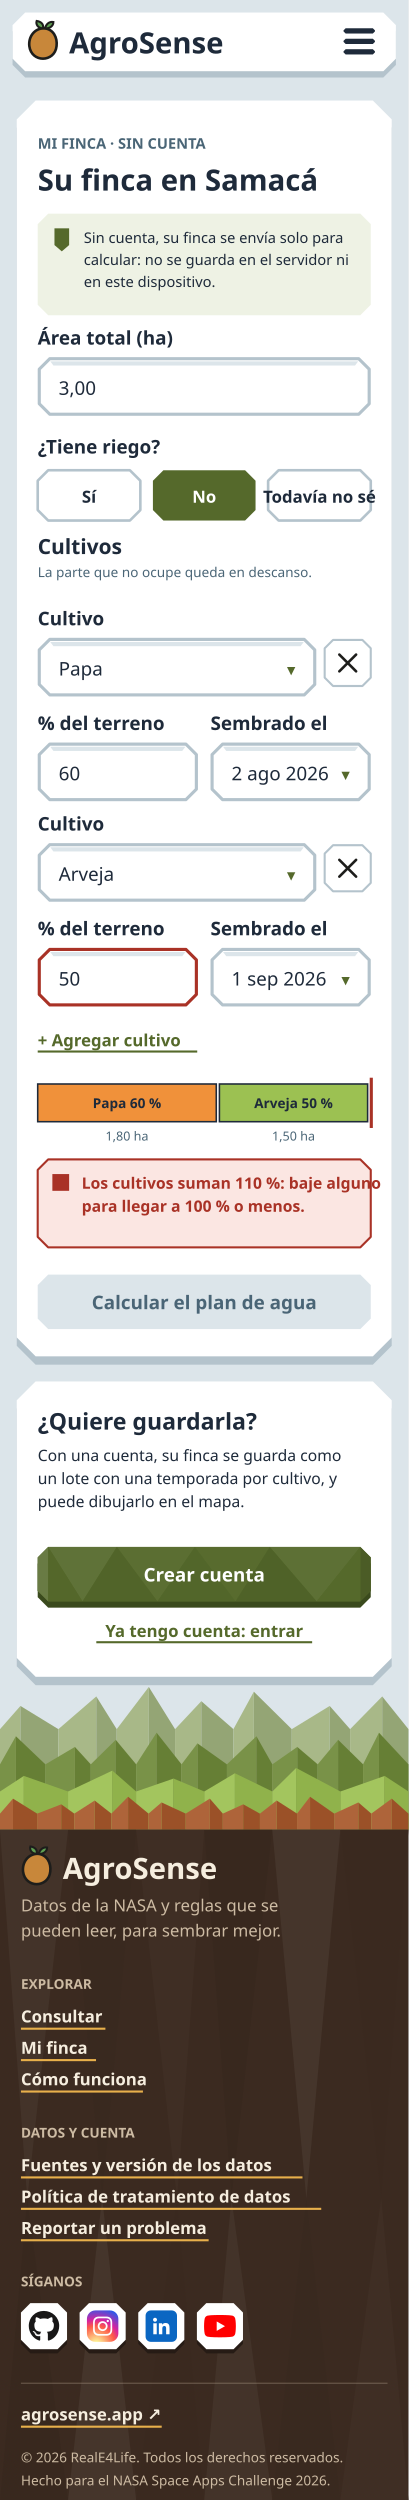
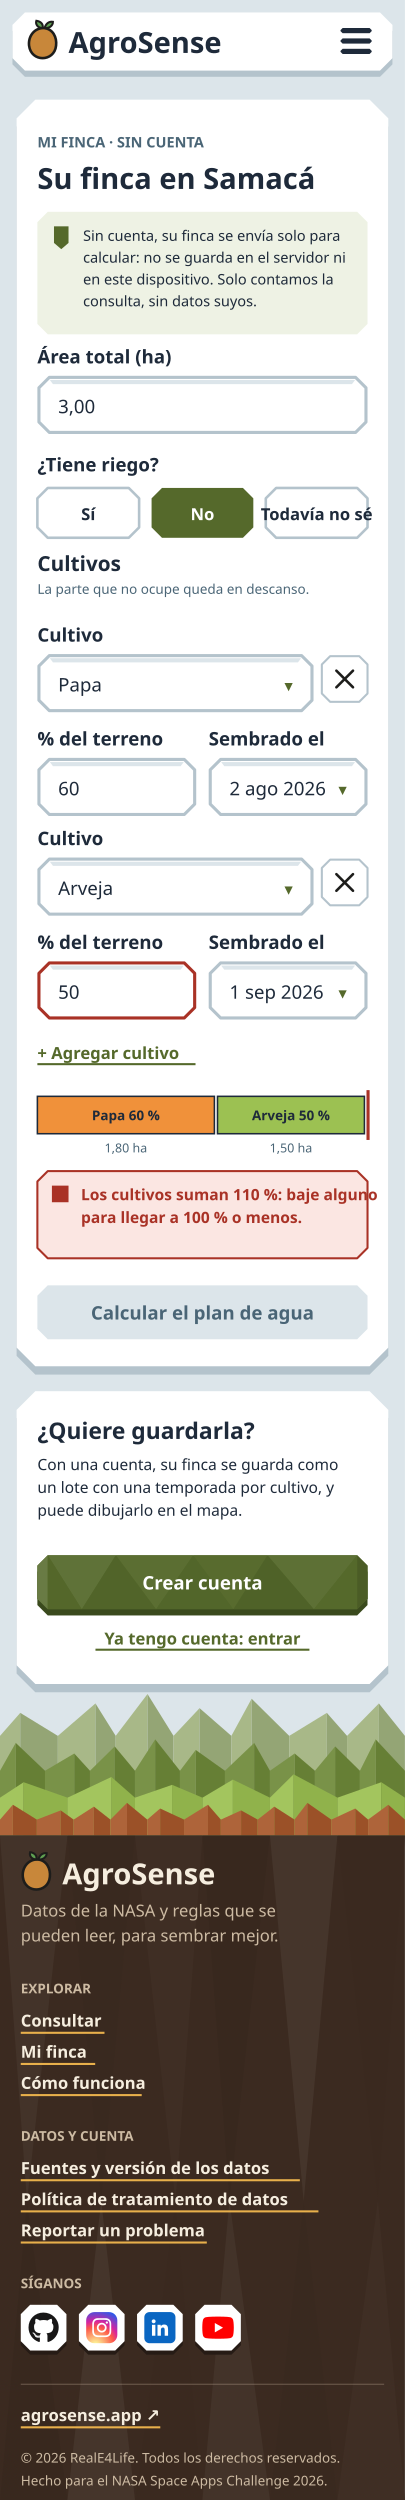
- <svg xmlns="http://www.w3.org/2000/svg" width="390" height="2387" viewBox="0 0 390 2387">
-   <rect width="390" height="2387" fill="#DCE5EA" />
+ <svg xmlns="http://www.w3.org/2000/svg" width="390" height="2408" viewBox="0 0 390 2408">
+   <rect width="390" height="2408" fill="#DCE5EA" />
  <g id="barra" transform="translate(0 0)">
    <polygon points="24,18 366,18 378,30 378,62 366,74 24,74 12,62 12,30" fill="#B4C3CC" />
    <polygon points="24,12 366,12 378,24 378,56 366,68 24,68 12,56 12,24" fill="#FFFFFF" />
    <g id="marca" transform="translate(26 18)">
      <path d="M16 9c9 .6 13 9 12 17-.8 8-7 12-13 12S3 34 2 26C1 17 7 9 16 9z" fill="#C8873A" stroke="#1D1D1B" stroke-width="2.5" />
      <path d="M15 9c-5 0-7-4-6-7 4 .6 7 3 6 7zm2 0c4 .6 8-2 8-6-4-.6-7 2-8 6z" fill="#5FA052" stroke="#1D1D1B" stroke-width="2" />
      <text x="40" y="33" font-family="Fredoka" font-weight="600" font-size="28" fill="#1E2A3A" text-anchor="start">AgroSense</text>
    </g>
    <polygon points="330,27 356,27 358,29 358,30 356,32 330,32 328,30 328,29" fill="#1E2A3A" />
    <polygon points="330,37 356,37 358,39 358,40 356,42 330,42 328,40 328,39" fill="#1E2A3A" />
    <polygon points="330,47 356,47 358,49 358,50 356,52 330,52 328,50 328,49" fill="#1E2A3A" />
  </g>
  <g id="tarjeta" transform="translate(16 96)">
-     <polygon points="18,8 340,8 358,26 358,1189 340,1207 18,1207 0,1189 0,26" fill="#B4C3CC" />
-     <polygon points="18,0 340,0 358,18 358,1181 340,1199 18,1199 0,1181 0,18" fill="#FFFFFF" />
+     <polygon points="18,8 340,8 358,26 358,1210 340,1228 18,1228 0,1210 0,26" fill="#B4C3CC" />
+     <polygon points="18,0 340,0 358,18 358,1202 340,1220 18,1220 0,1202 0,18" fill="#FFFFFF" />
  </g>
  <g id="finca-temporal" transform="translate(36 142)">
    <text x="0" y="0" font-family="Atkinson Hyperlegible" font-weight="700" font-size="14" fill="#4A6576" text-anchor="start">MI FINCA · SIN CUENTA</text>
    <text x="0" y="40" font-family="Fredoka" font-weight="600" font-size="28" fill="#1E2A3A" text-anchor="start">Su finca en Samacá</text>
    <g id="aviso-no-se-guarda" transform="translate(0 62)">
-       <polygon points="10,0 308,0 318,10 318,87 308,97 10,97 0,87 0,10" fill="#EEF2E4" />
+       <polygon points="10,0 308,0 318,10 318,108 308,118 10,118 0,108 0,10" fill="#EEF2E4" />
      <polygon points="16,14 30,14 30,30 23,36 16,30" fill="#55692B" />
      <text x="44" y="28" font-family="Atkinson Hyperlegible" font-weight="400" font-size="14" fill="#1E2A3A" text-anchor="start">Sin cuenta, su finca se envía solo para</text>
      <text x="44" y="49" font-family="Atkinson Hyperlegible" font-weight="400" font-size="14" fill="#1E2A3A" text-anchor="start">calcular: no se guarda en el servidor ni</text>
-       <text x="44" y="70" font-family="Atkinson Hyperlegible" font-weight="400" font-size="14" fill="#1E2A3A" text-anchor="start">en este dispositivo.</text>
-     </g>
-     <g id="campo-area" transform="translate(0 187)">
+       <text x="44" y="70" font-family="Atkinson Hyperlegible" font-weight="400" font-size="14" fill="#1E2A3A" text-anchor="start">en este dispositivo. Solo contamos la</text>
+       <text x="44" y="91" font-family="Atkinson Hyperlegible" font-weight="400" font-size="14" fill="#1E2A3A" text-anchor="start">consulta, sin datos suyos.</text>
+     </g>
+     <g id="campo-area" transform="translate(0 208)">
      <text x="0" y="0" font-family="Atkinson Hyperlegible" font-weight="700" font-size="18" fill="#1E2A3A" text-anchor="start">Área total (ha)</text>
      <polygon points="11.5,13.5 306.5,13.5 316.5,23.5 316.5,56.5 306.5,66.5 11.5,66.5 1.5,56.5 1.5,23.5" fill="#FFFFFF" stroke="#B4C3CC" stroke-width="3" stroke-linejoin="round" />
      <polygon points="12,16 306,16 303,20 15,20" fill="#DCE5EA" />
      <text x="20" y="48" font-family="Atkinson Hyperlegible" font-weight="400" font-size="18" fill="#1E2A3A" text-anchor="start">3,00</text>
    </g>
-     <text x="0" y="291" font-family="Atkinson Hyperlegible" font-weight="700" font-size="18" fill="#1E2A3A" text-anchor="start">¿Tiene riego?</text>
+     <text x="0" y="312" font-family="Atkinson Hyperlegible" font-weight="700" font-size="18" fill="#1E2A3A" text-anchor="start">¿Tiene riego?</text>
    <g id="eleccion" transform="translate(0 0)">
-       <polygon points="10,307 88,307 98,317 98,345 88,355 10,355 0,345 0,317" fill="#FFFFFF" stroke="#B4C3CC" stroke-width="2.5" stroke-linejoin="round" />
-       <text x="49" y="338" font-family="Atkinson Hyperlegible" font-weight="700" font-size="16" fill="#1E2A3A" text-anchor="middle">Sí</text>
-       <polygon points="120,307 198,307 208,317 208,345 198,355 120,355 110,345 110,317" fill="#55692B" />
-       <text x="159" y="338" font-family="Atkinson Hyperlegible" font-weight="700" font-size="16" fill="#FFFFFF" text-anchor="middle">No</text>
-       <polygon points="230,307 308,307 318,317 318,345 308,355 230,355 220,345 220,317" fill="#FFFFFF" stroke="#B4C3CC" stroke-width="2.5" stroke-linejoin="round" />
-       <text x="269" y="338" font-family="Atkinson Hyperlegible" font-weight="700" font-size="16" fill="#1E2A3A" text-anchor="middle">Todavía no sé</text>
-     </g>
-     <text x="0" y="387" font-family="Atkinson Hyperlegible" font-weight="700" font-size="20" fill="#1E2A3A" text-anchor="start">Cultivos</text>
-     <text x="0" y="409" font-family="Atkinson Hyperlegible" font-weight="400" font-size="13" fill="#4A6576" text-anchor="start">La parte que no ocupe queda en descanso.</text>
-     <g id="cultivo-papa" transform="translate(0 455)">
+       <polygon points="10,328 88,328 98,338 98,366 88,376 10,376 0,366 0,338" fill="#FFFFFF" stroke="#B4C3CC" stroke-width="2.5" stroke-linejoin="round" />
+       <text x="49" y="359" font-family="Atkinson Hyperlegible" font-weight="700" font-size="16" fill="#1E2A3A" text-anchor="middle">Sí</text>
+       <polygon points="120,328 198,328 208,338 208,366 198,376 120,376 110,366 110,338" fill="#55692B" />
+       <text x="159" y="359" font-family="Atkinson Hyperlegible" font-weight="700" font-size="16" fill="#FFFFFF" text-anchor="middle">No</text>
+       <polygon points="230,328 308,328 318,338 318,366 308,376 230,376 220,366 220,338" fill="#FFFFFF" stroke="#B4C3CC" stroke-width="2.5" stroke-linejoin="round" />
+       <text x="269" y="359" font-family="Atkinson Hyperlegible" font-weight="700" font-size="16" fill="#1E2A3A" text-anchor="middle">Todavía no sé</text>
+     </g>
+     <text x="0" y="408" font-family="Atkinson Hyperlegible" font-weight="700" font-size="20" fill="#1E2A3A" text-anchor="start">Cultivos</text>
+     <text x="0" y="430" font-family="Atkinson Hyperlegible" font-weight="400" font-size="13" fill="#4A6576" text-anchor="start">La parte que no ocupe queda en descanso.</text>
+     <g id="cultivo-papa" transform="translate(0 476)">
      <g id="campo-cultivo" transform="translate(0 0)">
        <text x="0" y="0" font-family="Atkinson Hyperlegible" font-weight="700" font-size="18" fill="#1E2A3A" text-anchor="start">Cultivo</text>
        <polygon points="11.5,13.5 254.5,13.5 264.5,23.5 264.5,56.5 254.5,66.5 11.5,66.5 1.5,56.5 1.5,23.5" fill="#FFFFFF" stroke="#B4C3CC" stroke-width="3" stroke-linejoin="round" />
        <polygon points="12,16 254,16 251,20 15,20" fill="#DCE5EA" />
        <text x="20" y="48" font-family="Atkinson Hyperlegible" font-weight="400" font-size="18" fill="#1E2A3A" text-anchor="start">Papa</text>
        <text x="246" y="48" font-family="Atkinson Hyperlegible" font-weight="700" font-size="16" fill="#55692B" text-anchor="end">▾</text>
      </g>
      <g id="campo-porcentaje" transform="translate(0 100)">
        <text x="0" y="0" font-family="Atkinson Hyperlegible" font-weight="700" font-size="18" fill="#1E2A3A" text-anchor="start">% del terreno</text>
        <polygon points="11.5,13.5 141.5,13.5 151.5,23.5 151.5,56.5 141.5,66.5 11.5,66.5 1.5,56.5 1.5,23.5" fill="#FFFFFF" stroke="#B4C3CC" stroke-width="3" stroke-linejoin="round" />
        <polygon points="12,16 141,16 138,20 15,20" fill="#DCE5EA" />
        <text x="20" y="48" font-family="Atkinson Hyperlegible" font-weight="400" font-size="18" fill="#1E2A3A" text-anchor="start">60</text>
      </g>
      <g id="campo-fecha" transform="translate(165 100)">
        <text x="0" y="0" font-family="Atkinson Hyperlegible" font-weight="700" font-size="18" fill="#1E2A3A" text-anchor="start">Sembrado el</text>
        <polygon points="11.5,13.5 141.5,13.5 151.5,23.5 151.5,56.5 141.5,66.5 11.5,66.5 1.5,56.5 1.5,23.5" fill="#FFFFFF" stroke="#B4C3CC" stroke-width="3" stroke-linejoin="round" />
        <polygon points="12,16 141,16 138,20 15,20" fill="#DCE5EA" />
        <text x="20" y="48" font-family="Atkinson Hyperlegible" font-weight="400" font-size="18" fill="#1E2A3A" text-anchor="start">2 ago 2026</text>
        <text x="133" y="48" font-family="Atkinson Hyperlegible" font-weight="700" font-size="16" fill="#55692B" text-anchor="end">▾</text>
      </g>
      <g id="quitar" transform="translate(274 14)">
        <polygon points="8,0 36,0 44,8 44,36 36,44 8,44 0,36 0,8" fill="#FFFFFF" stroke="#B4C3CC" stroke-width="2" stroke-linejoin="round" />
        <path d="M14 14 l16 16 M30 14 l-16 16" stroke="#1D1D1B" stroke-width="2.5" stroke-linecap="round" />
      </g>
    </g>
-     <g id="cultivo-arveja" transform="translate(0 651)">
+     <g id="cultivo-arveja" transform="translate(0 672)">
      <g id="campo-cultivo" transform="translate(0 0)">
        <text x="0" y="0" font-family="Atkinson Hyperlegible" font-weight="700" font-size="18" fill="#1E2A3A" text-anchor="start">Cultivo</text>
        <polygon points="11.5,13.5 254.5,13.5 264.5,23.5 264.5,56.5 254.5,66.5 11.5,66.5 1.5,56.5 1.5,23.5" fill="#FFFFFF" stroke="#B4C3CC" stroke-width="3" stroke-linejoin="round" />
        <polygon points="12,16 254,16 251,20 15,20" fill="#DCE5EA" />
        <text x="20" y="48" font-family="Atkinson Hyperlegible" font-weight="400" font-size="18" fill="#1E2A3A" text-anchor="start">Arveja</text>
        <text x="246" y="48" font-family="Atkinson Hyperlegible" font-weight="700" font-size="16" fill="#55692B" text-anchor="end">▾</text>
      </g>
      <g id="campo-porcentaje" transform="translate(0 100)">
        <text x="0" y="0" font-family="Atkinson Hyperlegible" font-weight="700" font-size="18" fill="#1E2A3A" text-anchor="start">% del terreno</text>
        <polygon points="11.5,13.5 141.5,13.5 151.5,23.5 151.5,56.5 141.5,66.5 11.5,66.5 1.5,56.5 1.5,23.5" fill="#FFFFFF" stroke="#A93226" stroke-width="3" stroke-linejoin="round" />
        <polygon points="12,16 141,16 138,20 15,20" fill="#DCE5EA" />
        <text x="20" y="48" font-family="Atkinson Hyperlegible" font-weight="400" font-size="18" fill="#1E2A3A" text-anchor="start">50</text>
      </g>
      <g id="campo-fecha" transform="translate(165 100)">
        <text x="0" y="0" font-family="Atkinson Hyperlegible" font-weight="700" font-size="18" fill="#1E2A3A" text-anchor="start">Sembrado el</text>
        <polygon points="11.5,13.5 141.5,13.5 151.5,23.5 151.5,56.5 141.5,66.5 11.5,66.5 1.5,56.5 1.5,23.5" fill="#FFFFFF" stroke="#B4C3CC" stroke-width="3" stroke-linejoin="round" />
        <polygon points="12,16 141,16 138,20 15,20" fill="#DCE5EA" />
        <text x="20" y="48" font-family="Atkinson Hyperlegible" font-weight="400" font-size="18" fill="#1E2A3A" text-anchor="start">1 sep 2026</text>
        <text x="133" y="48" font-family="Atkinson Hyperlegible" font-weight="700" font-size="16" fill="#55692B" text-anchor="end">▾</text>
      </g>
      <g id="quitar" transform="translate(274 14)">
        <polygon points="8,0 36,0 44,8 44,36 36,44 8,44 0,36 0,8" fill="#FFFFFF" stroke="#B4C3CC" stroke-width="2" stroke-linejoin="round" />
        <path d="M14 14 l16 16 M30 14 l-16 16" stroke="#1D1D1B" stroke-width="2.5" stroke-linecap="round" />
      </g>
    </g>
-     <text x="0" y="857" font-family="Atkinson Hyperlegible" font-weight="700" font-size="16" fill="#55692B" text-anchor="start">+ Agregar cultivo</text>
-     <rect x="0" y="861" width="152.32" height="2" fill="#55692B" />
-     <g id="reparto" transform="translate(0 893)">
+     <text x="0" y="878" font-family="Atkinson Hyperlegible" font-weight="700" font-size="16" fill="#55692B" text-anchor="start">+ Agregar cultivo</text>
+     <rect x="0" y="882" width="152.32" height="2" fill="#55692B" />
+     <g id="reparto" transform="translate(0 914)">
      <rect x="0.0" y="0" width="170.5" height="36" fill="#F0913A" stroke="#1E2A3A" stroke-width="1.5" />
      <text x="85.227" y="23" font-family="Atkinson Hyperlegible" font-weight="700" font-size="13" fill="#1E2A3A" text-anchor="middle">Papa 60 %</text>
      <text x="85.227" y="54" font-family="Atkinson Hyperlegible" font-weight="400" font-size="12" fill="#4A6576" text-anchor="middle">1,80 ha</text>
      <rect x="173.5" y="0" width="141.5" height="36" fill="#9CC152" stroke="#1E2A3A" stroke-width="1.5" />
      <text x="244.227" y="23" font-family="Atkinson Hyperlegible" font-weight="700" font-size="13" fill="#1E2A3A" text-anchor="middle">Arveja 50 %</text>
      <text x="244.227" y="54" font-family="Atkinson Hyperlegible" font-weight="400" font-size="12" fill="#4A6576" text-anchor="middle">1,50 ha</text>
      <rect x="317.0" y="-6" width="3" height="48" fill="#A93226" />
    </g>
-     <g id="aviso-error" transform="translate(0 965)">
+     <g id="aviso-error" transform="translate(0 986)">
      <polygon points="10,0 308,0 318,10 318,74 308,84 10,84 0,74 0,10" fill="#FBE6E2" stroke="#A93226" stroke-width="2" stroke-linejoin="round" />
      <polygon points="14,14 30,14 30,30 14,30" fill="#A93226" />
      <text x="42" y="28" font-family="Atkinson Hyperlegible" font-weight="700" font-size="15" fill="#A93226" text-anchor="start">Los cultivos suman 110 %: baje alguno</text>
      <text x="42" y="50" font-family="Atkinson Hyperlegible" font-weight="700" font-size="15" fill="#A93226" text-anchor="start">para llegar a 100 % o menos.</text>
    </g>
-     <g id="boton-disabled" transform="translate(0 1069)">
+     <g id="boton-disabled" transform="translate(0 1090)">
      <polygon points="10,6 308,6 318,16 318,48 308,58 10,58 0,48 0,16" fill="#DCE5EA" />
      <text x="159" y="39" font-family="Atkinson Hyperlegible" font-weight="700" font-size="18" fill="#4A6576" text-anchor="middle">Calcular el plan de agua</text>
    </g>
  </g>
-   <g id="tarjeta" transform="translate(16 1319)">
+   <g id="tarjeta" transform="translate(16 1340)">
    <polygon points="18,8 340,8 358,26 358,272 340,290 18,290 0,272 0,26" fill="#B4C3CC" />
    <polygon points="18,0 340,0 358,18 358,264 340,282 18,282 0,264 0,18" fill="#FFFFFF" />
  </g>
-   <g id="guardar" transform="translate(36 1365)">
+   <g id="guardar" transform="translate(36 1386)">
    <text x="0" y="0" font-family="Fredoka" font-weight="600" font-size="22" fill="#1E2A3A" text-anchor="start">¿Quiere guardarla?</text>
    <text x="0" y="30" font-family="Atkinson Hyperlegible" font-weight="400" font-size="15" fill="#1E2A3A" text-anchor="start">Con una cuenta, su finca se guarda como</text>
    <text x="0" y="52" font-family="Atkinson Hyperlegible" font-weight="400" font-size="15" fill="#1E2A3A" text-anchor="start">un lote con una temporada por cultivo, y</text>
    <text x="0" y="74" font-family="Atkinson Hyperlegible" font-weight="400" font-size="15" fill="#1E2A3A" text-anchor="start">puede dibujarlo en el mapa.</text>
    <g id="boton-primary" transform="translate(0 112)">
      <polygon points="10,6 308,6 318,16 318,48 308,58 10,58 0,48 0,16" fill="#3A4A1D" />
      <polygon points="10,0 308,0 318,10 318,42 308,52 10,52 0,42 0,10" fill="#55692B" />
      <polygon points="10,0 10,52 0,42 0,10" fill="#697B44" />
      <polygon points="308,0 318,10 318,42 308,52" fill="#4B5C26" />
      <polygon points="10,0 75.56,0 42.78,52" fill="#5F7238" />
      <polygon points="10,0 42.78,52 10,52" fill="#54672A" />
      <polygon points="75.56,0 150.06,0 114.3,52" fill="#5B6E32" />
      <polygon points="75.56,0 114.3,52 42.78,52" fill="#516429" />
      <polygon points="150.06,0 221.58,0 188.8,52" fill="#586B2E" />
      <polygon points="150.06,0 188.8,52 114.3,52" fill="#52662A" />
      <polygon points="221.58,0 308,0 266.28,52" fill="#5D7035" />
      <polygon points="221.58,0 266.28,52 188.8,52" fill="#4F6228" />
      <polygon points="308,0 308,52 266.28,52" fill="#55692B" />
      <text x="159" y="33" font-family="Atkinson Hyperlegible" font-weight="700" font-size="18" fill="#FFFFFF" text-anchor="middle">Crear cuenta</text>
    </g>
    <text x="159" y="198" font-family="Atkinson Hyperlegible" font-weight="700" font-size="16" fill="#55692B" text-anchor="middle">Ya tengo cuenta: entrar</text>
    <rect x="55.96" y="202" width="206.08" height="2" fill="#55692B" />
  </g>
-   <g id="pie" transform="translate(0 1651)">
+   <g id="pie" transform="translate(0 1672)">
    <rect x="0" y="0" width="390" height="96" fill="#DCE5EA" />
    <polygon points="0,0 19.5,-22.176 19.5,96 0,96" fill="#A8B888" />
    <polygon points="19.5,-22.176 55.714,0 55.714,96 19.5,96" fill="#94A575" />
    <polygon points="55.714,0 91.929,-31.248 91.929,96 55.714,96" fill="#A8B888" />
    <polygon points="91.929,-31.248 111.429,0 111.429,96 91.929,96" fill="#94A575" />
    <polygon points="111.429,0 142.071,-40.32 142.071,96 111.429,96" fill="#A8B888" />
    <polygon points="142.071,-40.32 167.143,0 167.143,96 142.071,96" fill="#94A575" />
    <polygon points="167.143,0 192.214,-26.712 192.214,96 167.143,96" fill="#A8B888" />
    <polygon points="192.214,-26.712 222.857,0 222.857,96 192.214,96" fill="#94A575" />
    <polygon points="222.857,0 242.357,-35.784 242.357,96 222.857,96" fill="#A8B888" />
    <polygon points="242.357,-35.784 278.571,0 278.571,96 242.357,96" fill="#94A575" />
    <polygon points="278.571,0 314.786,-22.176 314.786,96 278.571,96" fill="#A8B888" />
    <polygon points="314.786,-22.176 334.286,0 334.286,96 314.786,96" fill="#94A575" />
    <polygon points="334.286,0 364.929,-31.248 364.929,96 334.286,96" fill="#A8B888" />
    <polygon points="364.929,-31.248 390,0 390,96 364.929,96" fill="#94A575" />
    <polygon points="0,33.6 15.167,6.762 15.167,96 0,96" fill="#799248" />
    <polygon points="15.167,6.762 43.333,33.6 43.333,96 15.167,96" fill="#667F35" />
    <polygon points="43.333,33.6 71.5,16.968 71.5,96 43.333,96" fill="#799248" />
    <polygon points="71.5,16.968 86.667,33.6 86.667,96 71.5,96" fill="#667F35" />
    <polygon points="86.667,33.6 110.5,10.164 110.5,96 86.667,96" fill="#799248" />
    <polygon points="110.5,10.164 130,33.6 130,96 110.5,96" fill="#667F35" />
    <polygon points="130,33.6 149.5,3.36 149.5,96 130,96" fill="#799248" />
    <polygon points="149.5,3.36 173.333,33.6 173.333,96 149.5,96" fill="#667F35" />
    <polygon points="173.333,33.6 188.5,13.566 188.5,96 173.333,96" fill="#799248" />
    <polygon points="188.5,13.566 216.667,33.6 216.667,96 188.5,96" fill="#667F35" />
    <polygon points="216.667,33.6 244.833,6.762 244.833,96 216.667,96" fill="#799248" />
    <polygon points="244.833,6.762 260,33.6 260,96 244.833,96" fill="#667F35" />
    <polygon points="260,33.6 283.833,16.968 283.833,96 260,96" fill="#799248" />
    <polygon points="283.833,16.968 303.333,33.6 303.333,96 283.833,96" fill="#667F35" />
    <polygon points="303.333,33.6 322.833,10.164 322.833,96 303.333,96" fill="#799248" />
    <polygon points="322.833,10.164 346.667,33.6 346.667,96 322.833,96" fill="#667F35" />
    <polygon points="346.667,33.6 361.833,3.36 361.833,96 346.667,96" fill="#799248" />
    <polygon points="361.833,3.36 390,33.6 390,96 361.833,96" fill="#667F35" />
    <polygon points="0,59.52 22.75,44.638 22.75,96 0,96" fill="#A3C55E" />
    <polygon points="22.75,44.638 65,59.52 65,96 22.75,96" fill="#90B24B" />
    <polygon points="65,59.52 107.25,39.583 107.25,96 65,96" fill="#A3C55E" />
    <polygon points="107.25,39.583 130,59.52 130,96 107.25,96" fill="#90B24B" />
    <polygon points="130,59.52 165.75,47.165 165.75,96 130,96" fill="#A3C55E" />
    <polygon points="165.75,47.165 195,59.52 195,96 165.75,96" fill="#90B24B" />
    <polygon points="195,59.52 224.25,42.11 224.25,96 195,96" fill="#A3C55E" />
    <polygon points="224.25,42.11 260,59.52 260,96 224.25,96" fill="#90B24B" />
    <polygon points="260,59.52 282.75,37.056 282.75,96 260,96" fill="#A3C55E" />
    <polygon points="282.75,37.056 325,59.52 325,96 282.75,96" fill="#90B24B" />
    <polygon points="325,59.52 367.25,44.638 367.25,96 325,96" fill="#A3C55E" />
    <polygon points="367.25,44.638 390,59.52 390,96 367.25,96" fill="#90B24B" />
    <polygon points="0,80.64 12.409,66.326 12.409,96 0,96" fill="#AE643A" />
    <polygon points="12.409,66.326 35.455,80.64 35.455,96 12.409,96" fill="#9B5128" />
    <polygon points="35.455,80.64 58.5,71.77 58.5,96 35.455,96" fill="#AE643A" />
    <polygon points="58.5,71.77 70.909,80.64 70.909,96 58.5,96" fill="#9B5128" />
    <polygon points="70.909,80.64 90.409,68.141 90.409,96 70.909,96" fill="#AE643A" />
    <polygon points="90.409,68.141 106.364,80.64 106.364,96 90.409,96" fill="#9B5128" />
    <polygon points="106.364,80.64 122.318,64.512 122.318,96 106.364,96" fill="#AE643A" />
    <polygon points="122.318,64.512 141.818,80.64 141.818,96 122.318,96" fill="#9B5128" />
    <polygon points="141.818,80.64 154.227,69.955 154.227,96 141.818,96" fill="#AE643A" />
    <polygon points="154.227,69.955 177.273,80.64 177.273,96 154.227,96" fill="#9B5128" />
    <polygon points="177.273,80.64 200.318,66.326 200.318,96 177.273,96" fill="#AE643A" />
    <polygon points="200.318,66.326 212.727,80.64 212.727,96 200.318,96" fill="#9B5128" />
    <polygon points="212.727,80.64 232.227,71.77 232.227,96 212.727,96" fill="#AE643A" />
    <polygon points="232.227,71.77 248.182,80.64 248.182,96 232.227,96" fill="#9B5128" />
    <polygon points="248.182,80.64 264.136,68.141 264.136,96 248.182,96" fill="#AE643A" />
    <polygon points="264.136,68.141 283.636,80.64 283.636,96 264.136,96" fill="#9B5128" />
    <polygon points="283.636,80.64 296.045,64.512 296.045,96 283.636,96" fill="#AE643A" />
    <polygon points="296.045,64.512 319.091,80.64 319.091,96 296.045,96" fill="#9B5128" />
    <polygon points="319.091,80.64 342.136,69.955 342.136,96 319.091,96" fill="#AE643A" />
    <polygon points="342.136,69.955 354.545,80.64 354.545,96 342.136,96" fill="#9B5128" />
    <polygon points="354.545,80.64 374.045,66.326 374.045,96 354.545,96" fill="#AE643A" />
    <polygon points="374.045,66.326 390,80.64 390,96 374.045,96" fill="#9B5128" />
    <rect x="0" y="96" width="390" height="640" fill="#3B2A20" />
    <polygon points="0,96 65,96 26,448" fill="#433329" />
    <polygon points="26,448 65,736 0,736" fill="#38281E" />
    <polygon points="65,96 130,96 97.5,448" fill="#39291F" />
    <polygon points="97.5,448 130,736 65,736" fill="#45352B" />
    <polygon points="130,96 195,96 169,448" fill="#3F2E24" />
    <polygon points="169,448 195,736 130,736" fill="#3A291F" />
    <polygon points="195,96 260,96 221,448" fill="#38281E" />
    <polygon points="221,448 260,736 195,736" fill="#433329" />
    <polygon points="260,96 325,96 292.5,448" fill="#45352B" />
    <polygon points="292.5,448 325,736 260,736" fill="#39291F" />
    <polygon points="325,96 390,96 364,448" fill="#3A291F" />
    <polygon points="364,448 390,736 325,736" fill="#3F2E24" />
    <g id="marca" transform="translate(20 110)">
      <path d="M16 9c9 .6 13 9 12 17-.8 8-7 12-13 12S3 34 2 26C1 17 7 9 16 9z" fill="#C8873A" stroke="#1D1D1B" stroke-width="2.5" />
      <path d="M15 9c-5 0-7-4-6-7 4 .6 7 3 6 7zm2 0c4 .6 8-2 8-6-4-.6-7 2-8 6z" fill="#5FA052" stroke="#1D1D1B" stroke-width="2" />
      <text x="40" y="33" font-family="Fredoka" font-weight="600" font-size="28" fill="#F6EEDF" text-anchor="start">AgroSense</text>
    </g>
    <text x="20" y="174" font-family="Atkinson Hyperlegible" font-weight="400" font-size="16" fill="#CDBBA3" text-anchor="start">Datos de la NASA y reglas que se</text>
    <text x="20" y="198" font-family="Atkinson Hyperlegible" font-weight="400" font-size="16" fill="#CDBBA3" text-anchor="start">pueden leer, para sembrar mejor.</text>
    <text x="20" y="248" font-family="Atkinson Hyperlegible" font-weight="700" font-size="13" fill="#CDBBA3" text-anchor="start">EXPLORAR</text>
    <text x="20" y="280" font-family="Atkinson Hyperlegible" font-weight="700" font-size="16" fill="#F6EEDF" text-anchor="start">Consultar</text>
    <rect x="20" y="285" width="80.64" height="2" fill="#E8B04B" />
    <text x="20" y="310" font-family="Atkinson Hyperlegible" font-weight="700" font-size="16" fill="#F6EEDF" text-anchor="start">Mi finca</text>
    <rect x="20" y="315" width="71.68" height="2" fill="#E8B04B" />
    <text x="20" y="340" font-family="Atkinson Hyperlegible" font-weight="700" font-size="16" fill="#F6EEDF" text-anchor="start">Cómo funciona</text>
    <rect x="20" y="345" width="116.48" height="2" fill="#E8B04B" />
    <text x="20" y="390" font-family="Atkinson Hyperlegible" font-weight="700" font-size="13" fill="#CDBBA3" text-anchor="start">DATOS Y CUENTA</text>
    <text x="20" y="422" font-family="Atkinson Hyperlegible" font-weight="700" font-size="16" fill="#F6EEDF" text-anchor="start">Fuentes y versión de los datos</text>
    <rect x="20" y="427" width="268.8" height="2" fill="#E8B04B" />
    <text x="20" y="452" font-family="Atkinson Hyperlegible" font-weight="700" font-size="16" fill="#F6EEDF" text-anchor="start">Política de tratamiento de datos</text>
    <rect x="20" y="457" width="286.72" height="2" fill="#E8B04B" />
    <text x="20" y="482" font-family="Atkinson Hyperlegible" font-weight="700" font-size="16" fill="#F6EEDF" text-anchor="start">Reportar un problema</text>
    <rect x="20" y="487" width="179.2" height="2" fill="#E8B04B" />
    <text x="20" y="532" font-family="Atkinson Hyperlegible" font-weight="700" font-size="13" fill="#CDBBA3" text-anchor="start">SÍGANOS</text>
    <g id="red-github" transform="translate(20 548)">
      <polygon points="9,4 35,4 44,13 44,39 35,48 9,48 0,39 0,13" fill="#261B15" />
      <polygon points="9,0 35,0 44,9 44,35 35,44 9,44 0,35 0,9" fill="#FFFFFF" />
      <path transform="translate(7.47 7.00) scale(0.0586)" d="M165.9 397.4c0 2-2.3 3.6-5.2 3.6-3.3.3-5.6-1.3-5.6-3.6 0-2 2.3-3.6 5.2-3.6 3-.3 5.6 1.3 5.6 3.6zm-31.1-4.5c-.7 2 1.3 4.3 4.3 4.9 2.6 1 5.6 0 6.2-2s-1.3-4.3-4.3-5.2c-2.6-.7-5.5.3-6.2 2.3zm44.2-1.7c-2.9.7-4.9 2.6-4.6 4.9.3 2 2.9 3.3 5.9 2.6 2.9-.7 4.9-2.6 4.6-4.6-.3-1.9-3-3.2-5.9-2.9zM244.8 8C106.1 8 0 113.3 0 252c0 110.9 69.8 205.8 169.5 239.2 12.8 2.3 17.3-5.6 17.3-12.1 0-6.2-.3-40.4-.3-61.4 0 0-70 15-84.7-29.8 0 0-11.4-29.1-27.8-36.6 0 0-22.9-15.7 1.6-15.4 0 0 24.9 2 38.6 25.8 21.9 38.6 58.6 27.5 72.9 20.9 2.3-16 8.8-27.1 16-33.7-55.9-6.2-112.3-14.3-112.3-110.5 0-27.5 7.6-41.3 23.6-58.9-2.6-6.5-11.1-33.3 2.6-67.9 20.9-6.5 69 27 69 27 20-5.6 41.5-8.5 62.8-8.5s42.8 2.9 62.8 8.5c0 0 48.1-33.6 69-27 13.7 34.7 5.2 61.4 2.6 67.9 16 17.7 25.8 31.5 25.8 58.9 0 96.5-58.9 104.2-114.8 110.5 9.2 7.9 17 22.9 17 46.4 0 33.7-.3 75.4-.3 83.6 0 6.5 4.6 14.4 17.3 12.1C428.2 457.8 496 362.9 496 252 496 113.3 383.5 8 244.8 8zM97.2 352.9c-1.3 1-1 3.3.7 5.2 1.6 1.6 3.9 2.3 5.2 1 1.3-1 1-3.3-.7-5.2-1.6-1.6-3.9-2.3-5.2-1zm-10.8-8.1c-.7 1.3.3 2.9 2.3 3.9 1.6 1 3.6.7 4.3-.7.7-1.3-.3-2.9-2.3-3.9-2-.6-3.6-.3-4.3.7zm32.4 35.6c-1.6 1.3-1 4.3 1.3 6.2 2.3 2.3 5.2 2.6 6.5 1 1.3-1.3.7-4.3-1.3-6.2-2.2-2.3-5.2-2.6-6.5-1zm-11.4-14.7c-1.6 1-1.6 3.6 0 5.9 1.6 2.3 4.3 3.3 5.6 2.3 1.6-1.3 1.6-3.9 0-6.2-1.4-2.3-4-3.3-5.6-2z" fill="#181717" />
    </g>
    <g id="red-instagram" transform="translate(76 548)">
      <polygon points="9,4 35,4 44,13 44,39 35,48 9,48 0,39 0,13" fill="#261B15" />
      <polygon points="9,0 35,0 44,9 44,35 35,44 9,44 0,35 0,9" fill="#FFFFFF" />
      <defs>
        <radialGradient id="ig-degradado" cx="0.3" cy="1.07" r="1.3">
          <stop offset="0" stop-color="#FDF497" />
          <stop offset="0.05" stop-color="#FDF497" />
          <stop offset="0.45" stop-color="#FD5949" />
          <stop offset="0.6" stop-color="#D6249F" />
          <stop offset="0.9" stop-color="#285AEB" />
        </radialGradient>
      </defs>
      <rect x="7.0" y="7.0" width="30" height="30" rx="8" fill="url(#ig-degradado)" />
      <path transform="translate(12.81 11.50) scale(0.041)" d="M224.1 141c-63.6 0-114.9 51.3-114.9 114.9s51.3 114.9 114.9 114.9S339 319.5 339 255.9 287.7 141 224.1 141zm0 189.6c-41.1 0-74.7-33.5-74.7-74.7s33.5-74.7 74.7-74.7 74.7 33.5 74.7 74.7-33.6 74.7-74.7 74.7zm146.4-194.3c0 14.9-12 26.8-26.8 26.8-14.9 0-26.8-12-26.8-26.8s12-26.8 26.8-26.8 26.8 12 26.8 26.8zm76.1 27.2c-1.7-35.9-9.9-67.7-36.2-93.9-26.2-26.2-58-34.4-93.9-36.2-37-2.1-147.9-2.1-184.9 0-35.8 1.7-67.6 9.9-93.9 36.1s-34.4 58-36.2 93.9c-2.1 37-2.1 147.9 0 184.9 1.7 35.9 9.9 67.7 36.2 93.9s58 34.4 93.9 36.2c37 2.1 147.9 2.1 184.9 0 35.9-1.7 67.7-9.9 93.9-36.2 26.2-26.2 34.4-58 36.2-93.9 2.1-37 2.1-147.8 0-184.8zM398.8 388c-7.8 19.6-22.9 34.7-42.6 42.6-29.5 11.7-99.5 9-132.1 9s-102.7 2.6-132.1-9c-19.6-7.8-34.7-22.9-42.6-42.6-11.7-29.5-9-99.5-9-132.1s-2.6-102.7 9-132.1c7.8-19.6 22.9-34.7 42.6-42.6 29.5-11.7 99.5-9 132.1-9s102.7-2.6 132.1 9c19.6 7.8 34.7 22.9 42.6 42.6 11.7 29.5 9 99.5 9 132.1s2.7 102.7-9 132.1z" fill="#FFFFFF" />
    </g>
    <g id="red-linkedin" transform="translate(132 548)">
      <polygon points="9,4 35,4 44,13 44,39 35,48 9,48 0,39 0,13" fill="#261B15" />
      <polygon points="9,0 35,0 44,9 44,35 35,44 9,44 0,35 0,9" fill="#FFFFFF" />
      <rect x="7.0" y="7.0" width="30" height="30" rx="5" fill="#0A66C2" />
      <path transform="translate(14.12 14.00) scale(0.0352)" d="M100.28 448H7.4V148.9h92.88zM53.79 108.1C24.09 108.1 0 83.5 0 53.8a53.79 53.79 0 0 1 107.58 0c0 29.7-24.1 54.3-53.79 54.3zM447.9 448h-92.68V302.4c0-34.7-.7-79.2-48.29-79.2-48.29 0-55.69 37.7-55.69 76.7V448h-92.78V148.9h89.08v40.8h1.3c12.4-23.5 42.69-48.3 87.88-48.3 94 0 111.28 61.9 111.28 142.3V448z" fill="#FFFFFF" />
    </g>
    <g id="red-youtube" transform="translate(188 548)">
      <polygon points="9,4 35,4 44,13 44,39 35,48 9,48 0,39 0,13" fill="#261B15" />
      <polygon points="9,0 35,0 44,9 44,35 35,44 9,44 0,35 0,9" fill="#FFFFFF" />
      <rect x="16.0" y="16.0" width="12" height="12" fill="#FFFFFF" />
      <path transform="translate(6.00 7.78) scale(0.0556)" d="M549.655 124.083c-6.281-23.65-24.787-42.276-48.284-48.597C458.781 64 288 64 288 64S117.22 64 74.629 75.486c-23.497 6.322-42.003 24.947-48.284 48.597-11.412 42.867-11.412 132.305-11.412 132.305s0 89.438 11.412 132.305c6.281 23.65 24.787 41.5 48.284 47.821C117.22 448 288 448 288 448s170.78 0 213.371-11.486c23.497-6.321 42.003-24.171 48.284-47.821 11.412-42.867 11.412-132.305 11.412-132.305s0-89.438-11.412-132.305zm-317.51 213.508V175.185l142.739 81.205-142.739 81.201z" fill="#FF0000" />
    </g>
    <rect x="20" y="624" width="350" height="1" fill="#CDBBA3" fill-opacity="0.35" />
    <text x="20" y="660" font-family="Atkinson Hyperlegible" font-weight="700" font-size="16" fill="#F6EEDF" text-anchor="start">agrosense.app ↗</text>
    <rect x="20" y="665" width="134.4" height="2" fill="#E8B04B" />
    <text x="20" y="700" font-family="Atkinson Hyperlegible" font-weight="400" font-size="13" fill="#CDBBA3" text-anchor="start">© 2026 RealE4Life. Todos los derechos reservados.</text>
    <text x="20" y="722" font-family="Atkinson Hyperlegible" font-weight="400" font-size="13" fill="#CDBBA3" text-anchor="start">Hecho para el NASA Space Apps Challenge 2026.</text>
  </g>
</svg>
